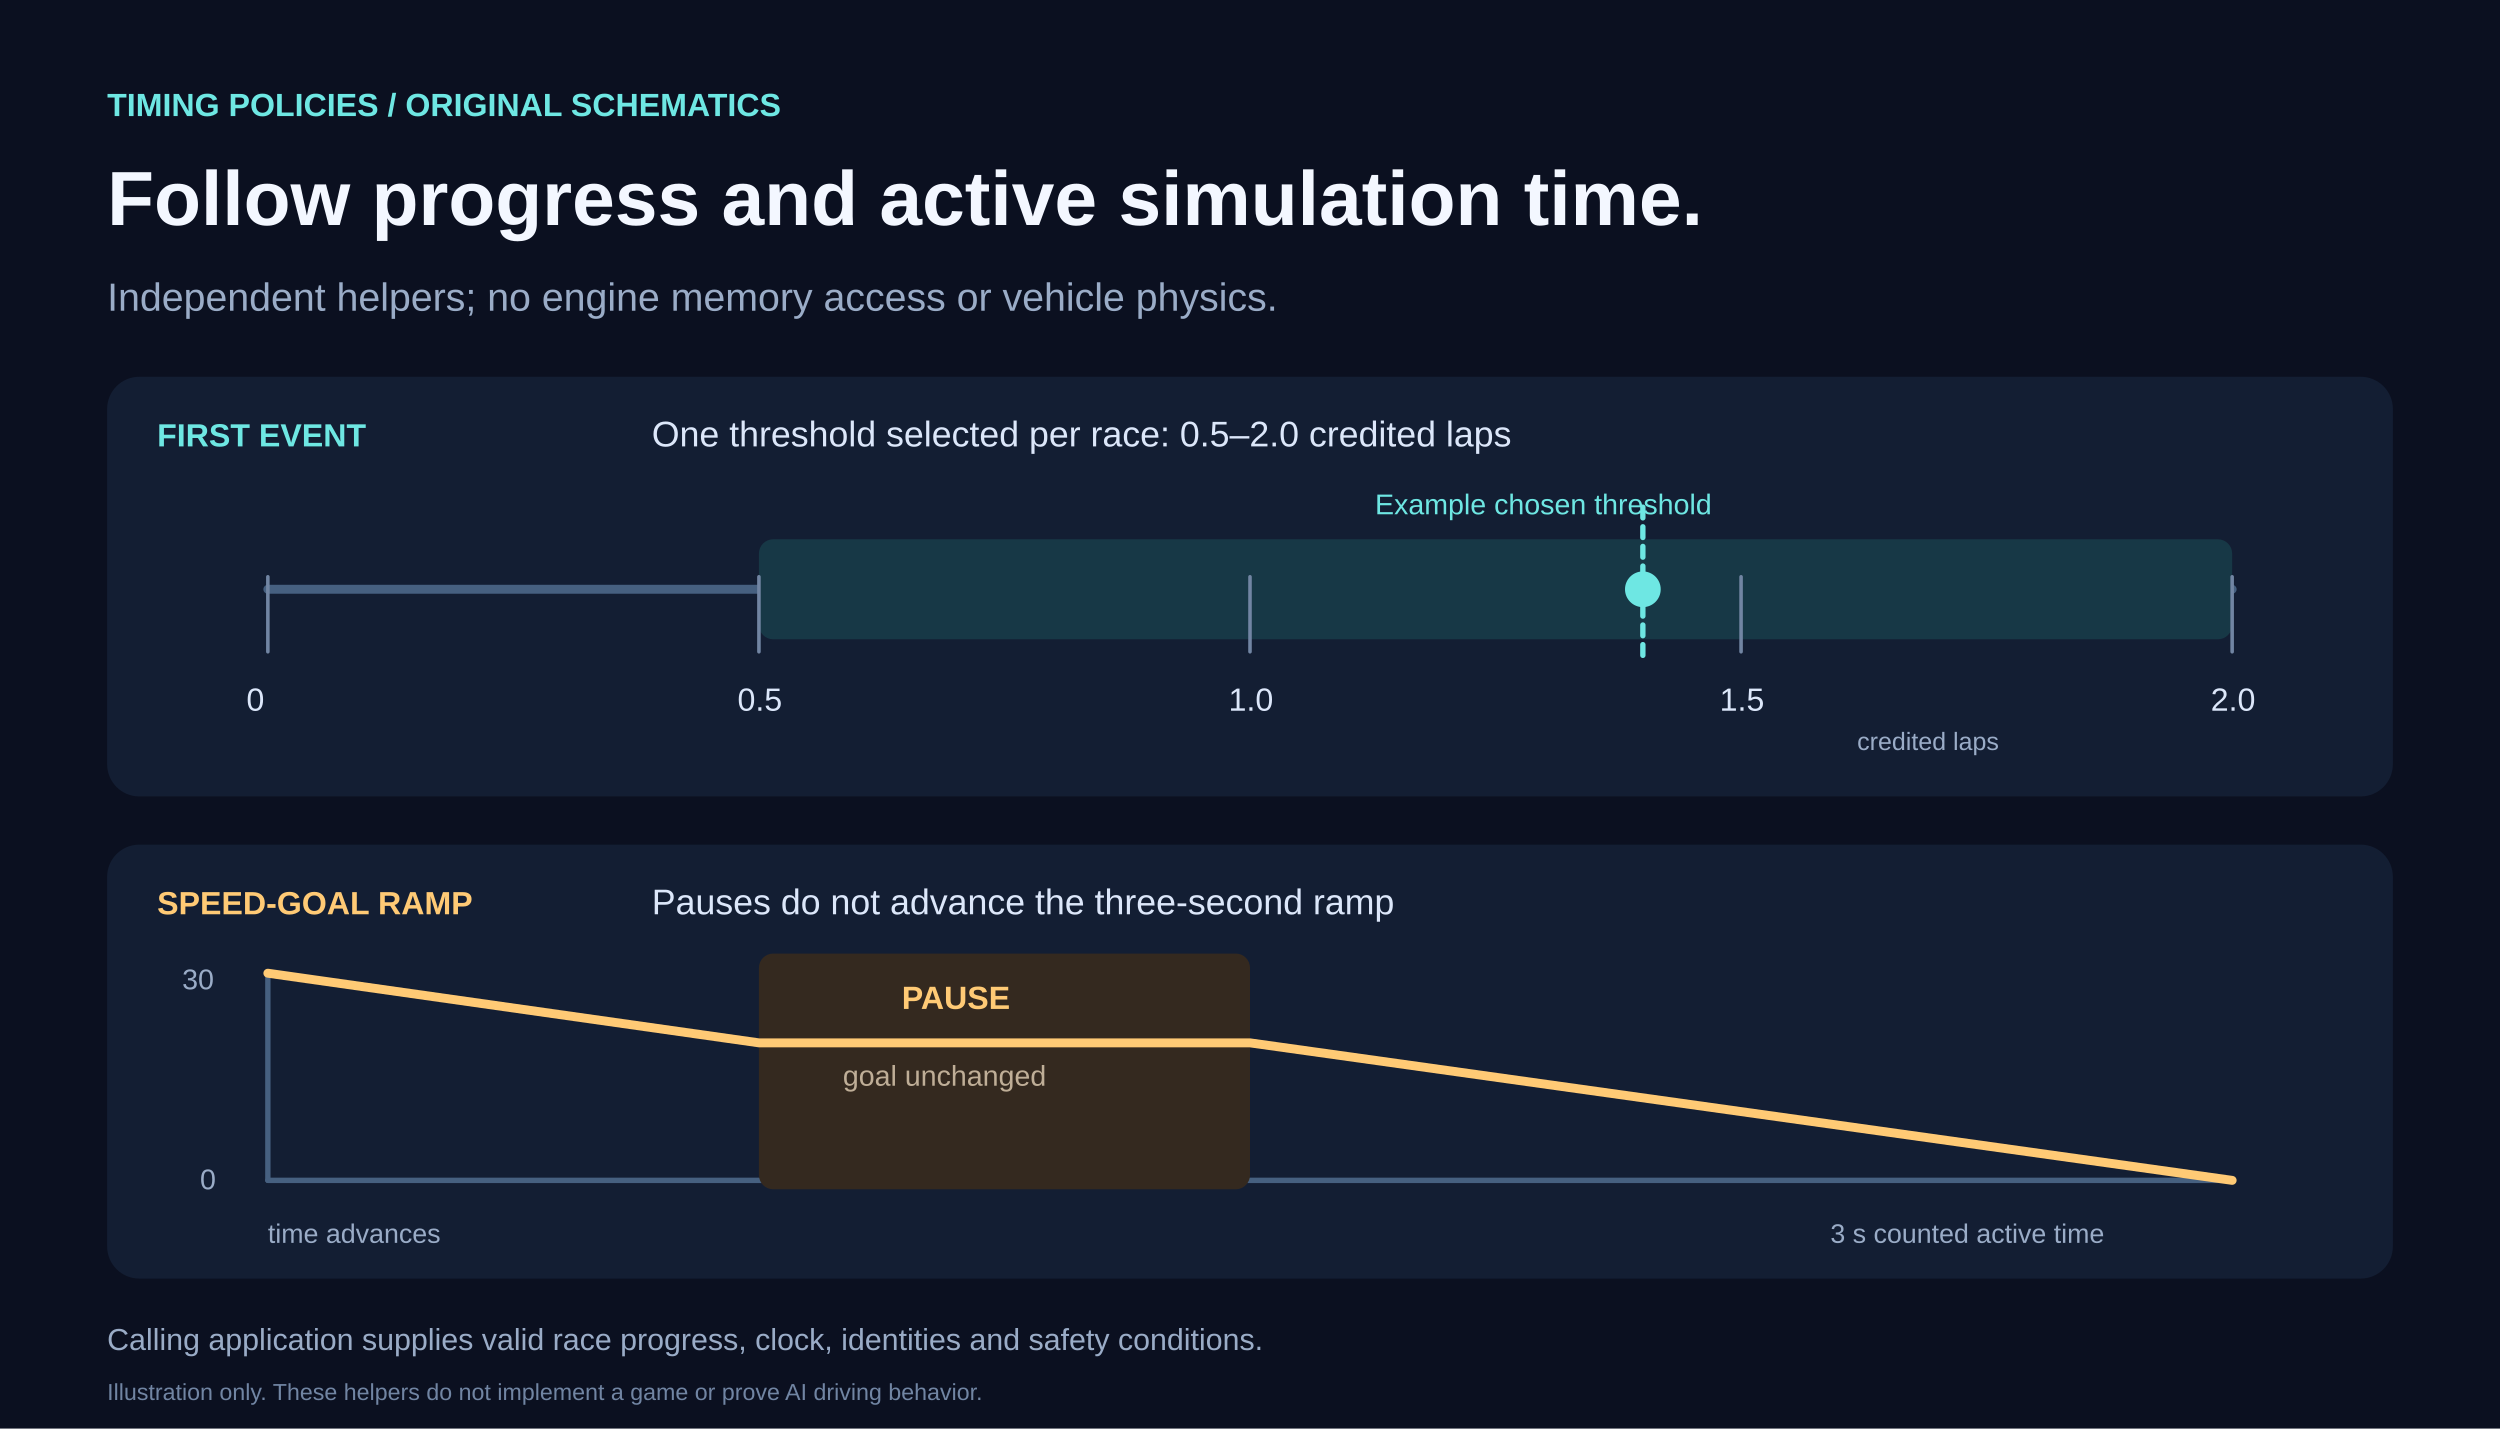
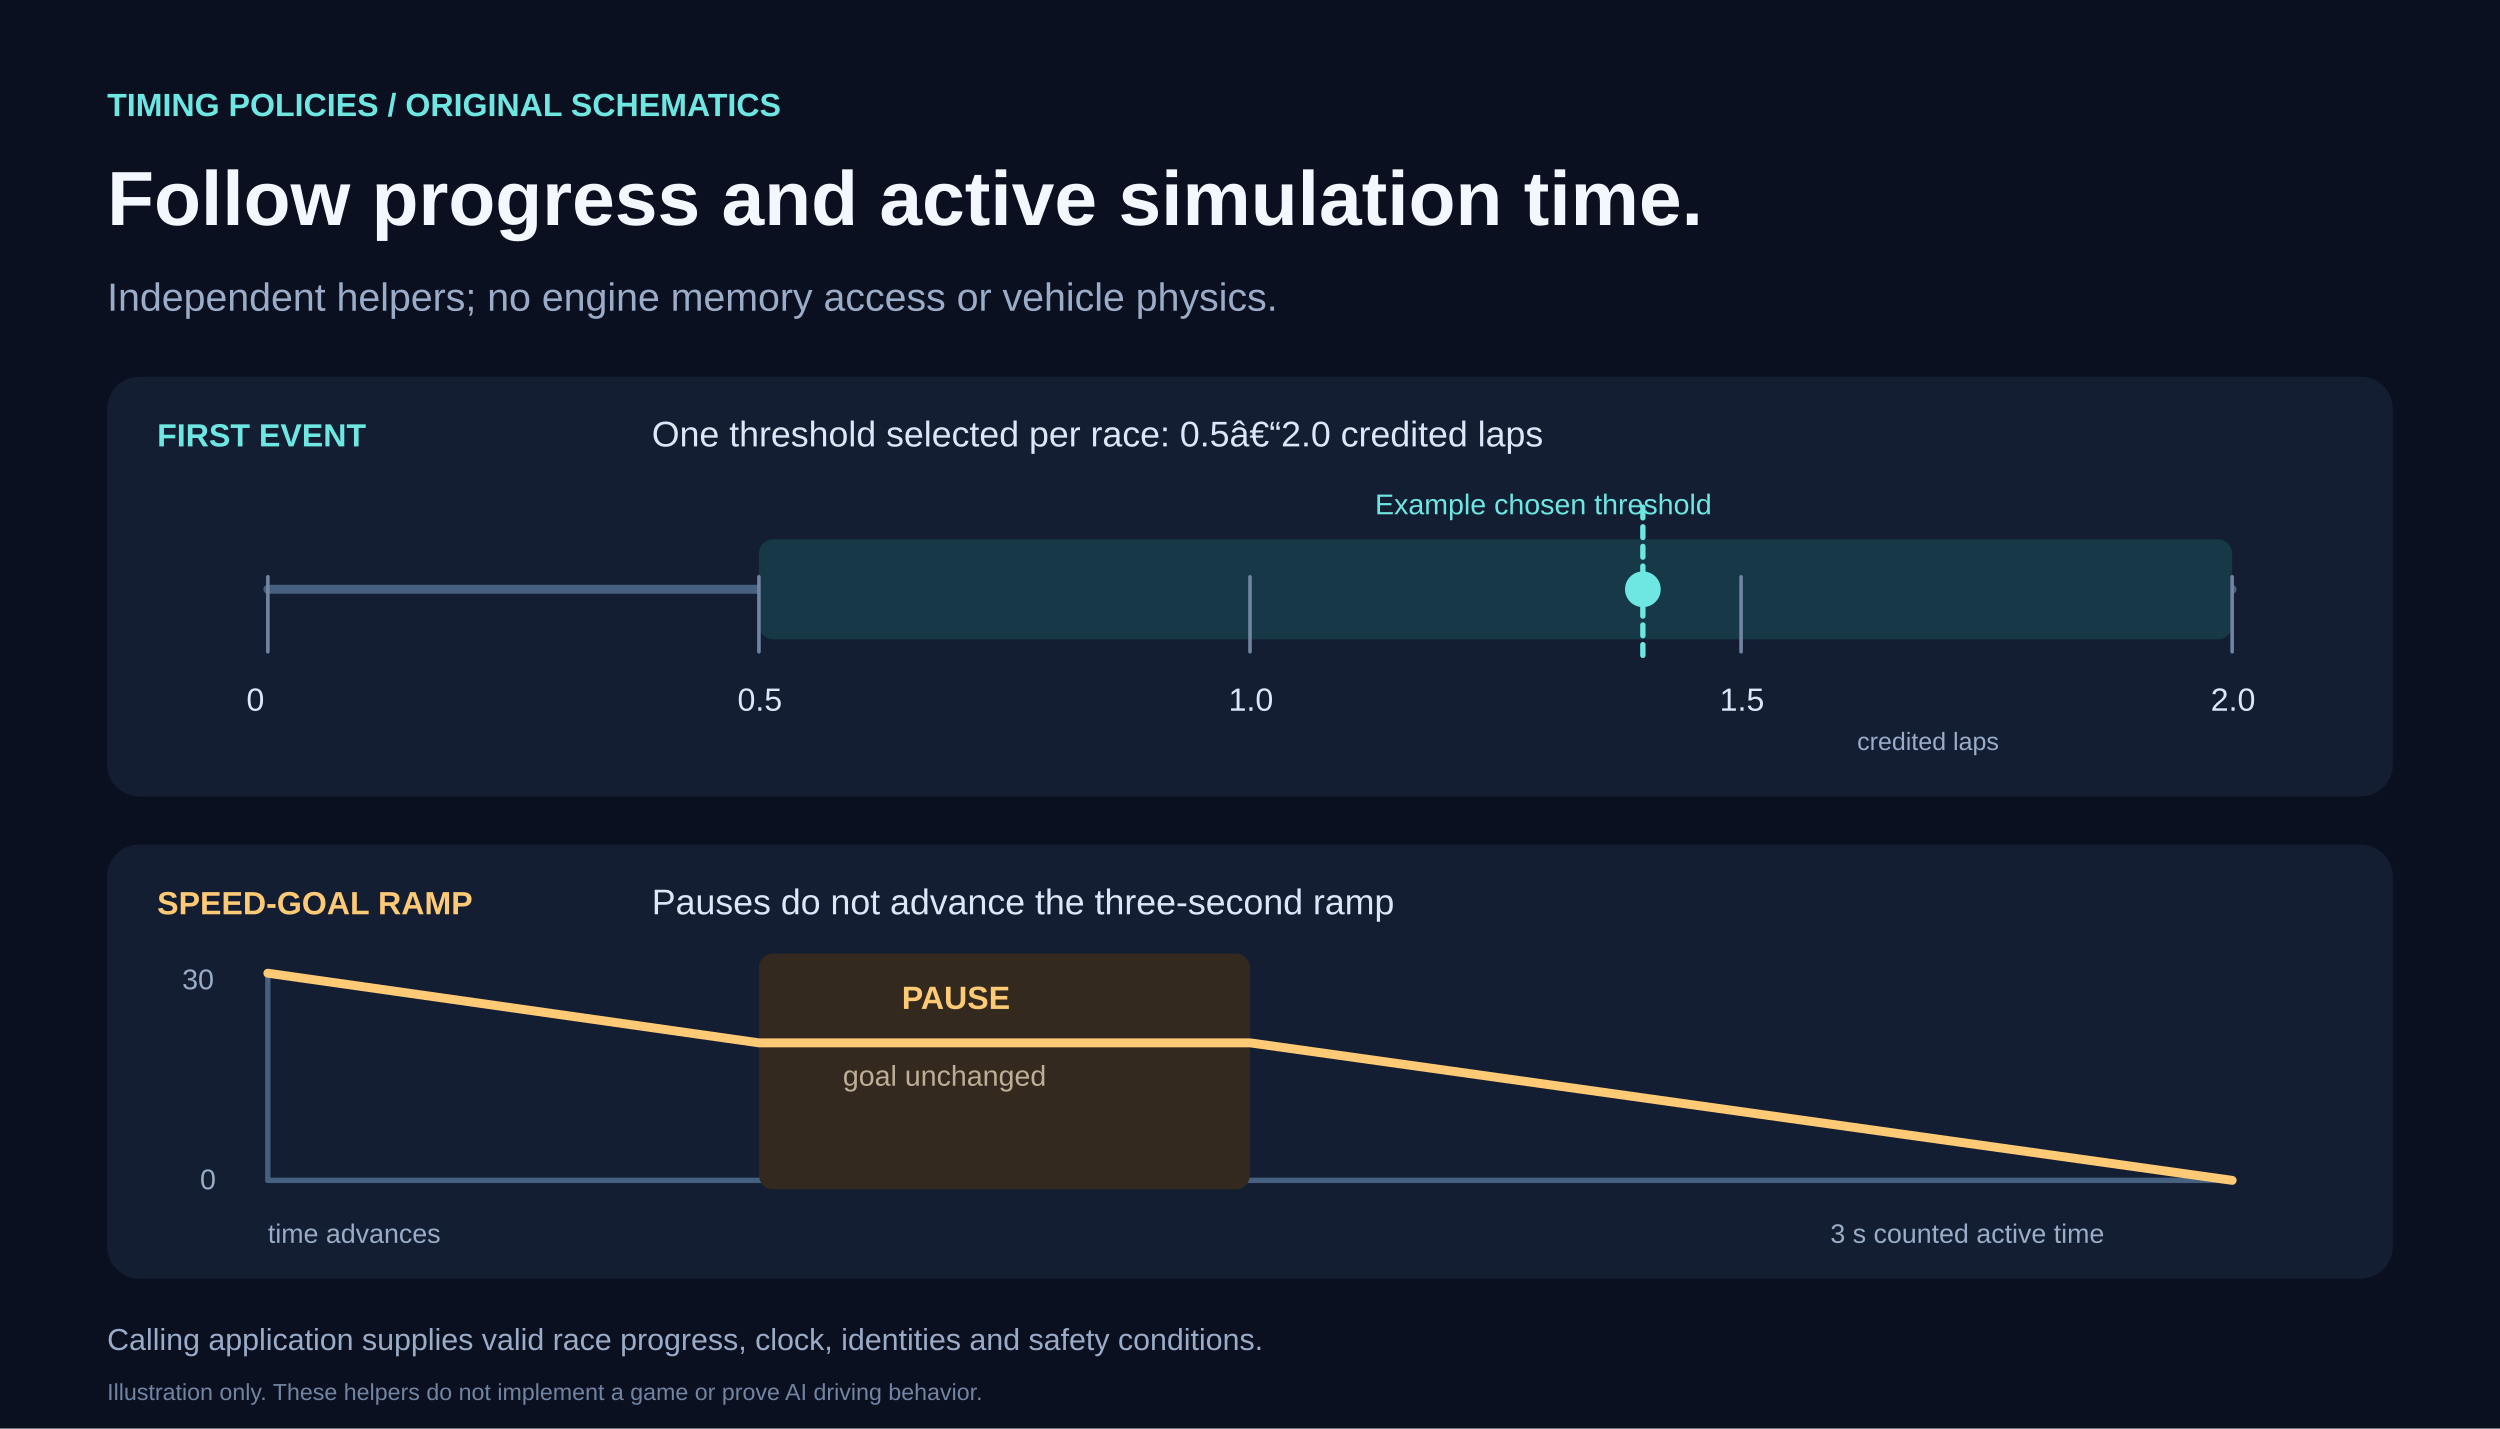
<svg xmlns="http://www.w3.org/2000/svg" width="1400" height="800" viewBox="0 0 1400 800" role="img" aria-labelledby="title">
  <rect width="1400" height="800" fill="#0b1020" />
  <g font-family="Arial, sans-serif">
    <text x="60" y="65" font-size="18" font-weight="700" fill="#6ee7e3">TIMING POLICIES / ORIGINAL SCHEMATICS</text>
    <text x="60" y="126" font-size="43" font-weight="700" fill="#f3f7ff">Follow progress and active simulation time.</text>
    <text x="60" y="174" font-size="22" font-weight="400" fill="#9aacc7">Independent helpers; no engine memory access or vehicle physics.</text>
    <rect x="60" y="211" width="1280" height="235" rx="18" fill="#131e33" stroke="none" stroke-width="2" />
    <text x="88" y="250" font-size="18" font-weight="700" fill="#6ee7e3">FIRST EVENT</text>
-     <text x="365" y="250" font-size="20" font-weight="400" fill="#dce7fa">One threshold selected per race: 0.5–2.0 credited laps</text>
+     <text x="365" y="250" font-size="20" font-weight="400" fill="#dce7fa">One threshold selected per race: 0.5â€“2.0 credited laps</text>
    <line x1="150" y1="330" x2="1250" y2="330" stroke="#466080" stroke-width="5" stroke-dasharray="" stroke-linecap="round" />
    <rect x="425" y="302" width="825" height="56" rx="8" fill="#173846" stroke="none" stroke-width="2" />
    <line x1="150" y1="323" x2="150" y2="365" stroke="#7185a3" stroke-width="2" stroke-dasharray="" stroke-linecap="round" />
    <text x="138" y="398" font-size="18" font-weight="400" fill="#dce7fa">0</text>
    <line x1="425" y1="323" x2="425" y2="365" stroke="#7185a3" stroke-width="2" stroke-dasharray="" stroke-linecap="round" />
    <text x="413" y="398" font-size="18" font-weight="400" fill="#dce7fa">0.5</text>
    <line x1="700" y1="323" x2="700" y2="365" stroke="#7185a3" stroke-width="2" stroke-dasharray="" stroke-linecap="round" />
    <text x="688" y="398" font-size="18" font-weight="400" fill="#dce7fa">1.0</text>
    <line x1="975" y1="323" x2="975" y2="365" stroke="#7185a3" stroke-width="2" stroke-dasharray="" stroke-linecap="round" />
    <text x="963" y="398" font-size="18" font-weight="400" fill="#dce7fa">1.5</text>
    <line x1="1250" y1="323" x2="1250" y2="365" stroke="#7185a3" stroke-width="2" stroke-dasharray="" stroke-linecap="round" />
    <text x="1238" y="398" font-size="18" font-weight="400" fill="#dce7fa">2.0</text>
    <line x1="920" y1="284" x2="920" y2="367" stroke="#6ee7e3" stroke-width="3" stroke-dasharray="6 5" stroke-linecap="round" />
    <circle cx="920" cy="330" r="10" fill="#6ee7e3" />
    <text x="770" y="288" font-size="16" font-weight="400" fill="#6ee7e3">Example chosen threshold</text>
    <text x="1040" y="420" font-size="14" font-weight="400" fill="#9aacc7">credited laps</text>
    <rect x="60" y="473" width="1280" height="243" rx="18" fill="#131e33" stroke="none" stroke-width="2" />
    <text x="88" y="512" font-size="18" font-weight="700" fill="#ffca75">SPEED-GOAL RAMP</text>
    <text x="365" y="512" font-size="20" font-weight="400" fill="#dce7fa">Pauses do not advance the three-second ramp</text>
    <line x1="150" y1="661" x2="1250" y2="661" stroke="#466080" stroke-width="3" stroke-dasharray="" stroke-linecap="round" />
    <line x1="150" y1="545" x2="150" y2="661" stroke="#466080" stroke-width="3" stroke-dasharray="" stroke-linecap="round" />
    <rect x="425" y="534" width="275" height="132" rx="8" fill="#34291f" stroke="none" stroke-width="2" />
    <text x="505" y="565" font-size="18" font-weight="700" fill="#ffca75">PAUSE</text>
    <text x="472" y="608" font-size="16" font-weight="400" fill="#bfae97">goal unchanged</text>
    <path d="M150 545 L425 584 L700 584 L1250 661" fill="none" stroke="#ffca75" stroke-width="5" stroke-linecap="round" stroke-linejoin="round" />
    <text x="102" y="554" font-size="16" font-weight="400" fill="#9aacc7">30</text>
    <text x="112" y="666" font-size="16" font-weight="400" fill="#9aacc7">0</text>
    <text x="150" y="696" font-size="15" font-weight="400" fill="#9aacc7">time advances</text>
    <text x="1025" y="696" font-size="15" font-weight="400" fill="#9aacc7">3 s counted active time</text>
    <text x="60" y="756" font-size="17" font-weight="400" fill="#9aacc7">Calling application supplies valid race progress, clock, identities and safety conditions.</text>
    <text x="60" y="784" font-size="13" font-weight="400" fill="#7185a3">Illustration only. These helpers do not implement a game or prove AI driving behavior.</text>
  </g>
</svg>
